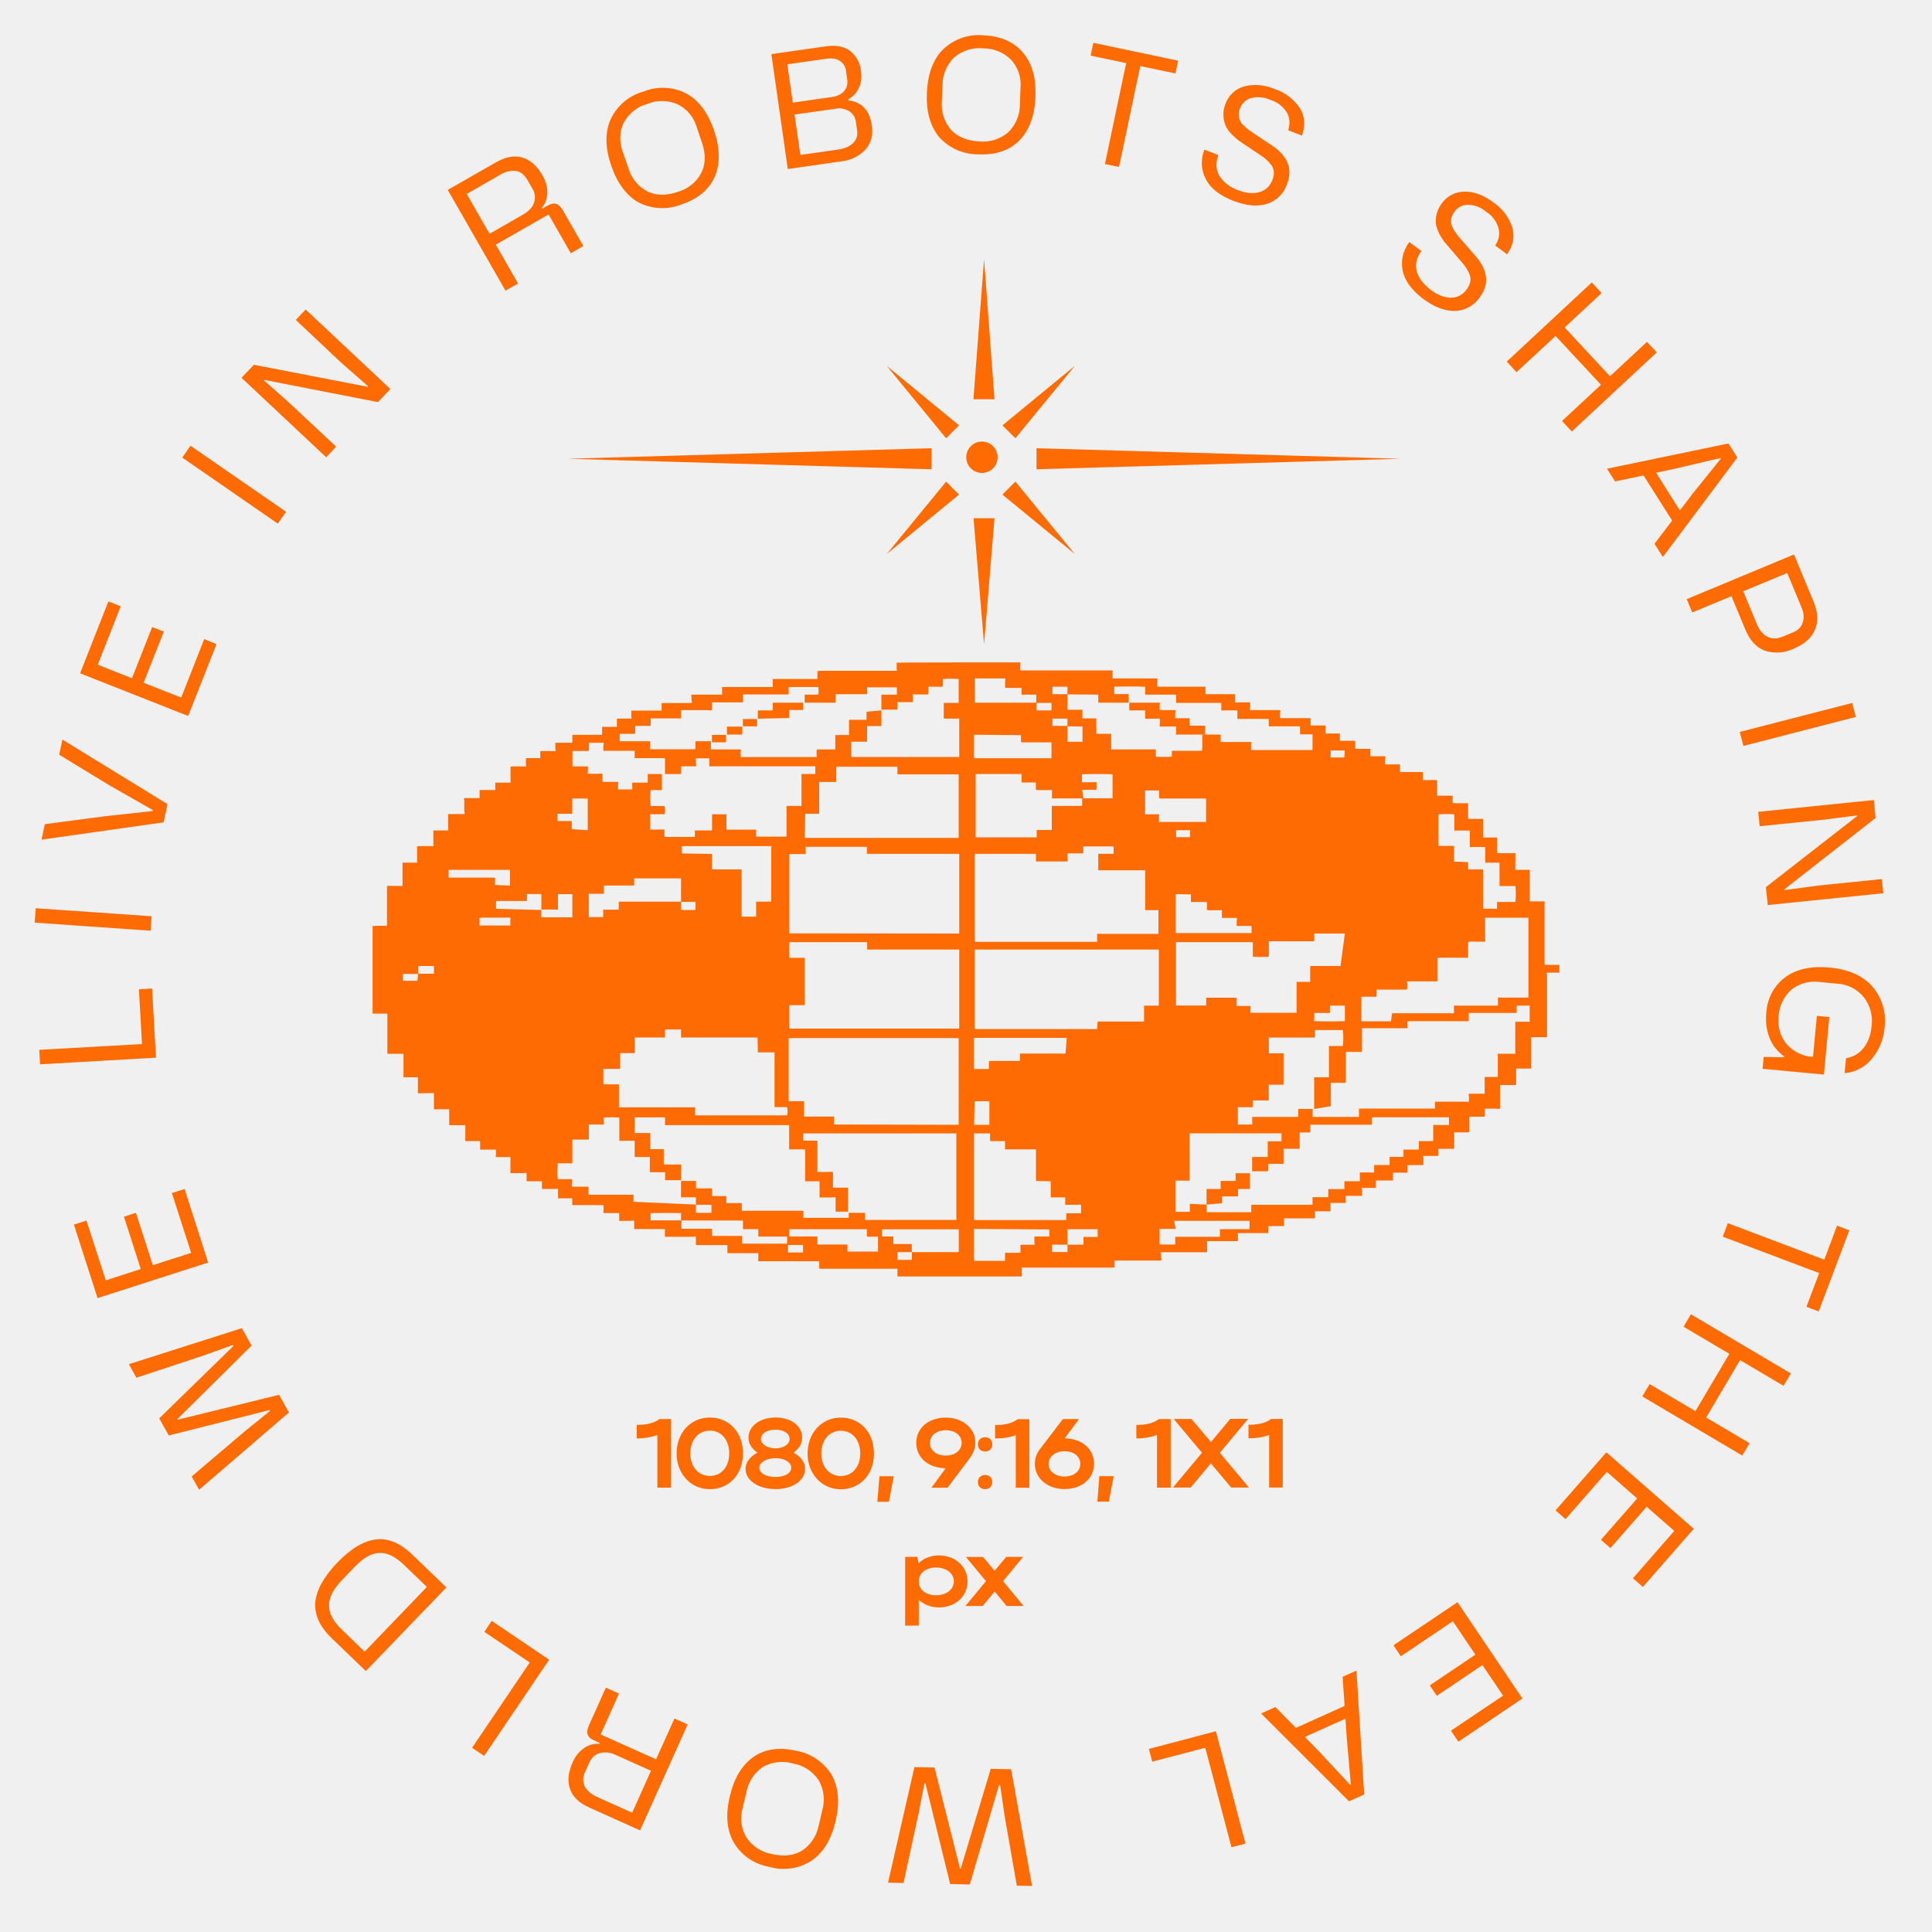
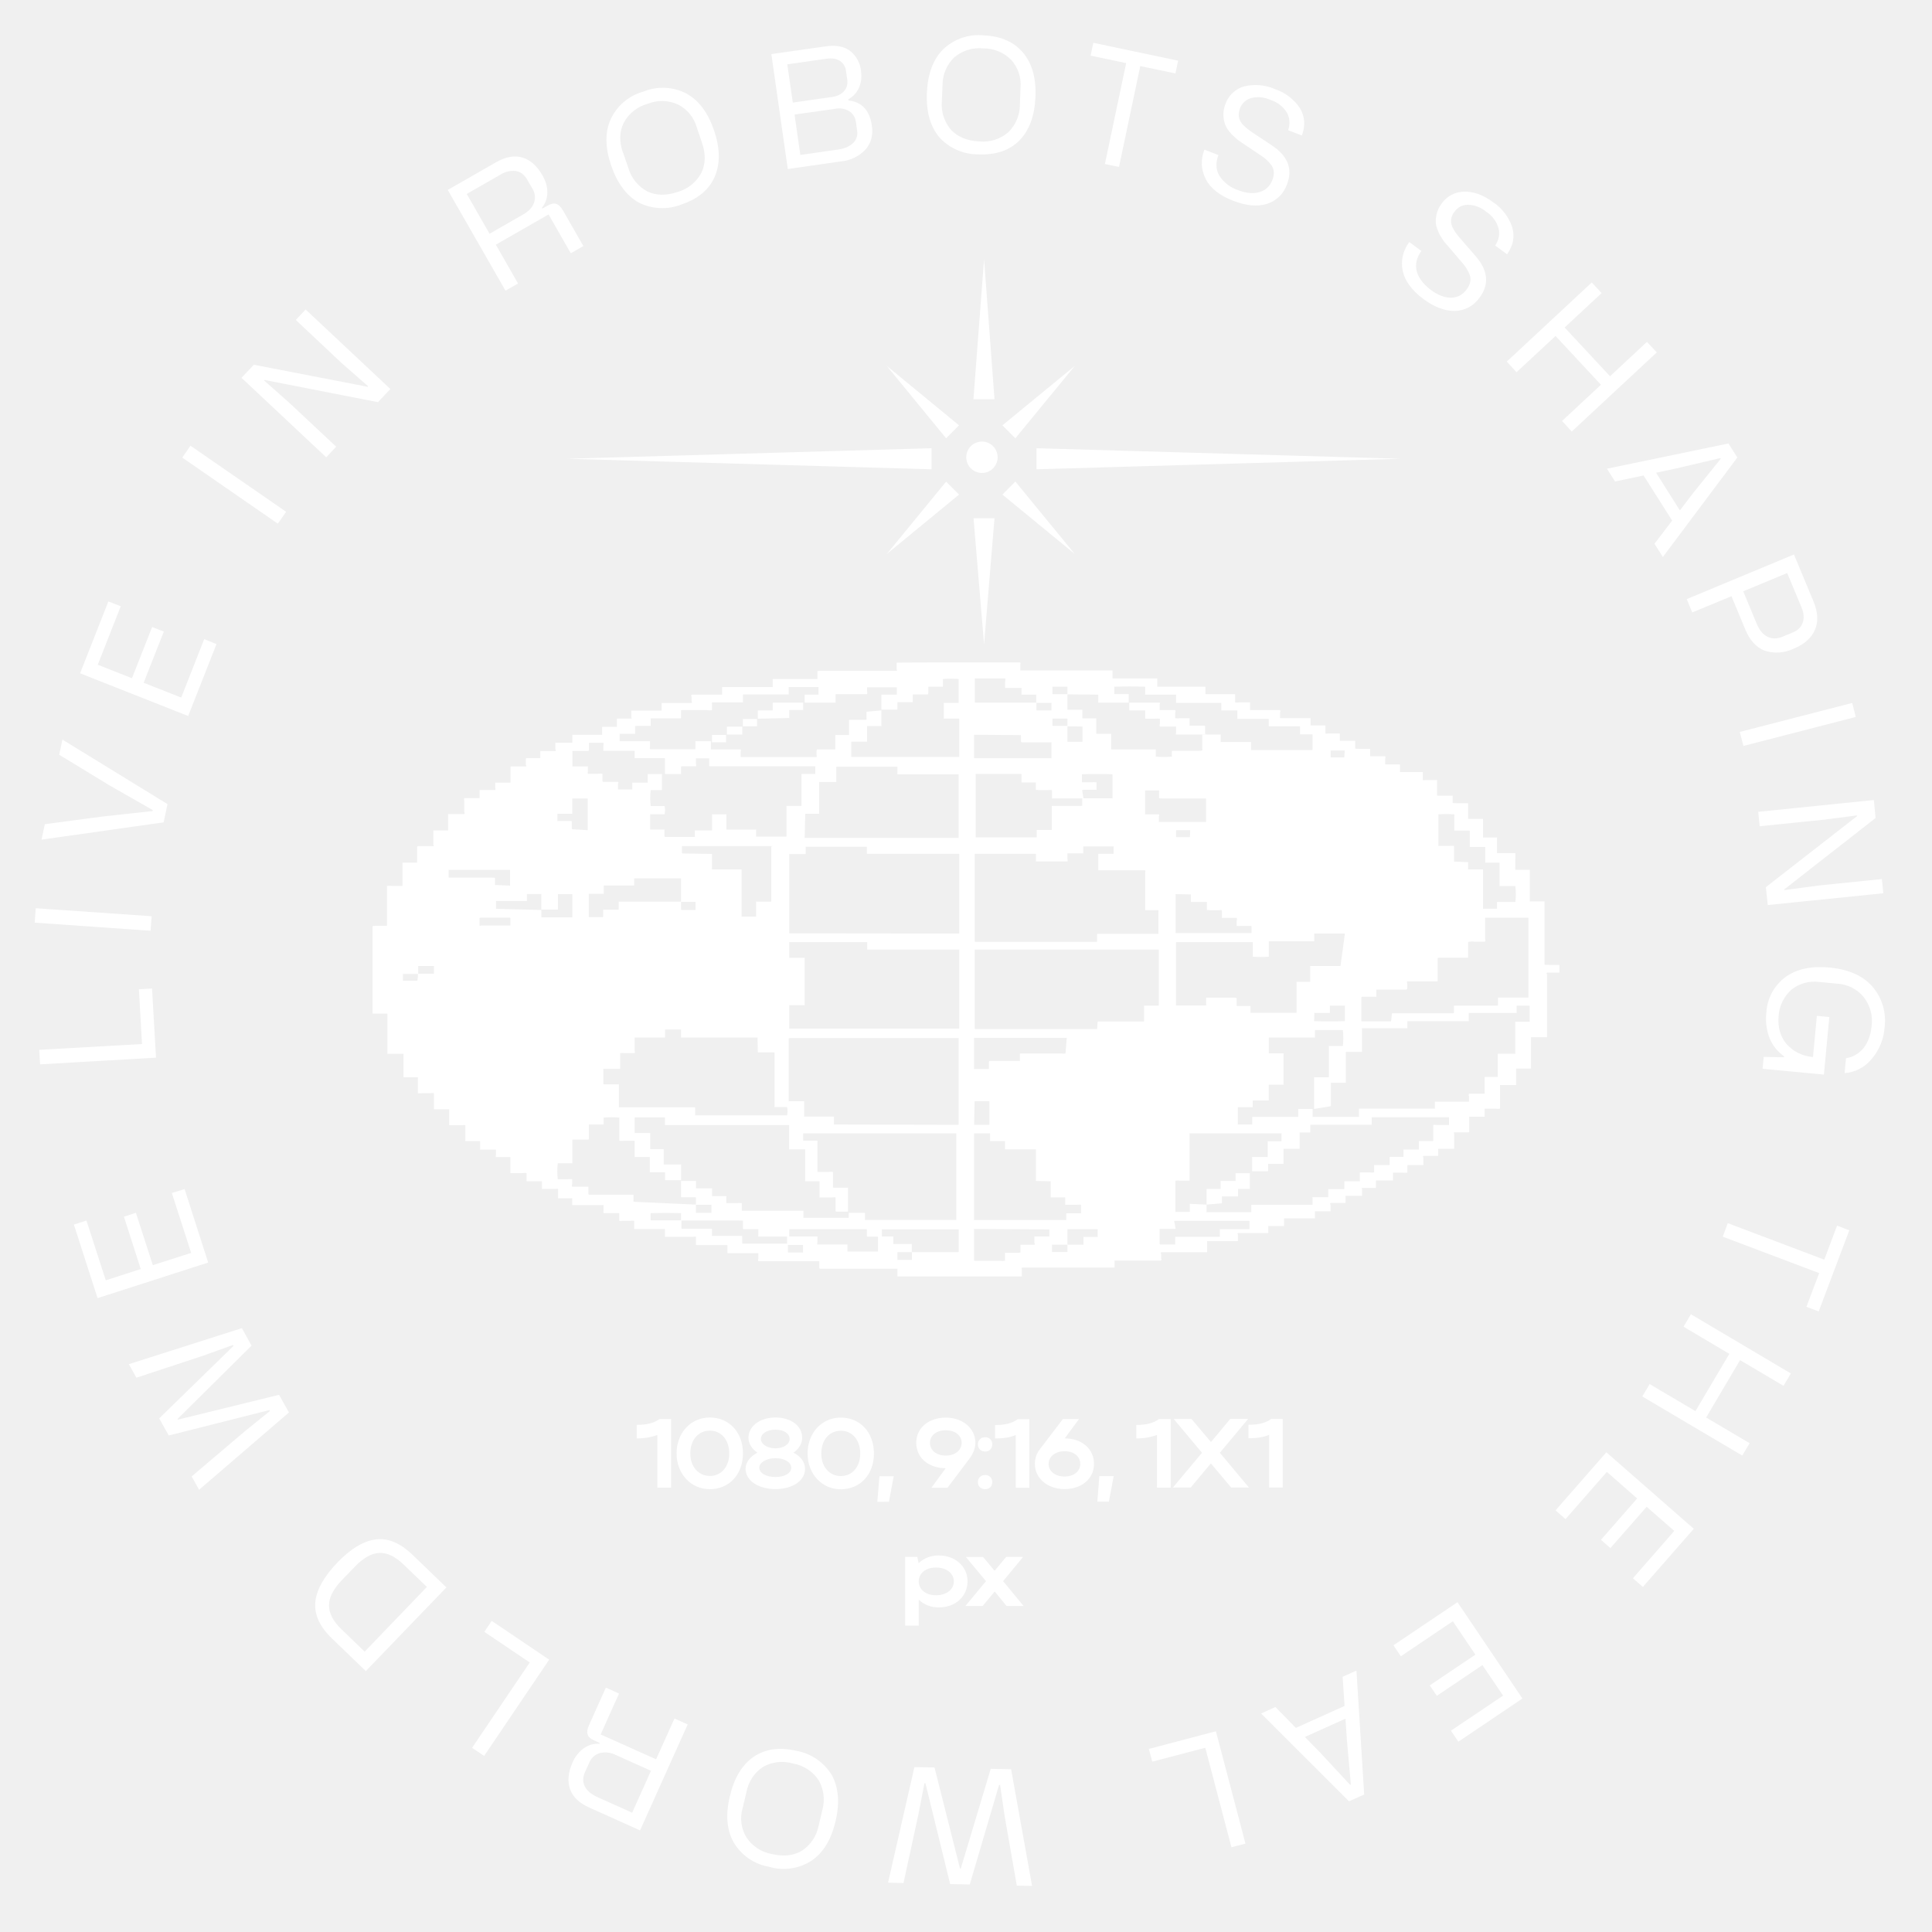
<svg xmlns="http://www.w3.org/2000/svg" width="200" height="200" fill="none" viewBox="0 0 200 200">
-   <g fill="#ff6b03">
+   <g fill="#fff">
    <path d="m53.63 29.35-1.3.74-5.98-10.43 5-2.86q1.5-.86 2.73-.49 1.23.36 2.08 1.85.52.9.5 1.8t-.57 1.56l.05.08.55-.32q.54-.3.9-.17.37.13.68.66l2.12 3.7-1.3.75-2.3-4.02-5.46 3.13zm-5.31-9.27 2.36 4.12 3.45-1.98q.9-.51 1.15-1.23a1.7 1.7 0 0 0-.17-1.47l-.53-.92q-.45-.78-1.18-.9a2.5 2.5 0 0 0-1.63.4zm17.8.89q-1.9-1.08-2.85-3.83-.95-2.79-.06-4.78a5.3 5.3 0 0 1 3.4-2.88 5.3 5.3 0 0 1 4.44.2q1.92 1.05 2.87 3.82.94 2.77.07 4.79-.87 2-3.4 2.86a5.4 5.4 0 0 1-4.46-.18M64.5 15.8l.55 1.6A4 4 0 0 0 67 19.81q1.38.66 3.14.06a4 4 0 0 0 2.46-1.97q.67-1.37.07-3.12l-.54-1.6a3.8 3.8 0 0 0-1.98-2.38 4 4 0 0 0-3.12-.05 4 4 0 0 0-2.47 1.97q-.66 1.35-.08 3.08m22.57.91-5.5.79-1.7-11.9 5.62-.8q1.57-.23 2.51.45a3 3 0 0 1 1.15 2.1q.14.96-.21 1.73-.35.78-1.1 1.2l.01.12q2.09.22 2.43 2.64.2 1.44-.66 2.44a4 4 0 0 1-2.55 1.23M81.5 6.66l.57 3.96 4.07-.58q.82-.12 1.24-.61.44-.5.32-1.23l-.12-.83a1.4 1.4 0 0 0-.64-1.07q-.52-.34-1.39-.22zm.75 5.2.6 4.18 3.93-.56q1-.15 1.53-.67.53-.53.42-1.27l-.12-.87q-.11-.79-.7-1.16a2 2 0 0 0-1.49-.24zm14.97 2.33q-1.4-1.7-1.27-4.6.14-2.95 1.68-4.48a5.3 5.3 0 0 1 4.21-1.45q2.66.12 4.07 1.8t1.28 4.6-1.67 4.49q-1.54 1.54-4.21 1.43a5.4 5.4 0 0 1-4.09-1.79m.35-5.4-.07 1.68a4 4 0 0 0 .96 2.98q1.05 1.1 2.9 1.19a4 4 0 0 0 3.02-.95 4 4 0 0 0 1.2-2.87l.06-1.68a3.8 3.8 0 0 0-.97-2.95 4 4 0 0 0-2.89-1.18 4 4 0 0 0-3.01.94 4 4 0 0 0-1.2 2.84m15.61-4.36 8.78 1.85-.28 1.32-3.64-.76-2.2 10.44-1.46-.3 2.2-10.45-3.68-.77zm11.5 11.06 1.45.56q-.45 1.2.1 2.15a3.7 3.7 0 0 0 1.93 1.48q1.26.49 2.21.21.96-.28 1.34-1.24.4-1-.2-1.68a4 4 0 0 0-.9-.82l-1.79-1.2-.66-.45q-.15-.11-.67-.61-.44-.49-.6-.84a3 3 0 0 1-.05-2.25 2.9 2.9 0 0 1 1.96-1.86 5 5 0 0 1 3.17.28 5 5 0 0 1 2.6 1.98q.77 1.29.2 2.83l-1.42-.55q.33-1.03-.15-1.85a3 3 0 0 0-1.67-1.28 3 3 0 0 0-2-.2 1.7 1.7 0 0 0-1.17 1.08q-.34.9.23 1.6.45.48 1.1.91l1.93 1.28q2.54 1.66 1.61 4.06a3.2 3.2 0 0 1-2.12 2.04q-1.48.43-3.43-.33-2.14-.82-2.87-2.27-.73-1.48-.13-3.03m21.2 9.56 1.26.93q-.75 1.04-.48 2.1.29 1.05 1.47 1.94 1.08.8 2.08.8 1-.02 1.61-.85.65-.87.26-1.67a4 4 0 0 0-.65-1.03l-1.4-1.64-.52-.6a9 9 0 0 1-.49-.77q-.28-.6-.36-.97a3 3 0 0 1 .55-2.18 2.9 2.9 0 0 1 2.39-1.27q1.45-.03 2.98 1.1a5 5 0 0 1 1.97 2.6q.41 1.46-.54 2.78l-1.23-.9q.59-.9.34-1.82a3 3 0 0 0-1.27-1.68 3 3 0 0 0-1.87-.72q-.89 0-1.42.73a1.5 1.5 0 0 0-.2 1.6q.3.6.82 1.17l1.52 1.75q2.01 2.27.48 4.34a3.2 3.2 0 0 1-2.59 1.4q-1.54.01-3.22-1.22-1.84-1.37-2.17-2.96-.3-1.6.69-2.96m11.1 13.48-1.01-1.1 8.8-8.19 1.02 1.1-3.83 3.56 4.7 5.05 3.82-3.56 1.02 1.09-8.8 8.19-1.01-1.09 4.03-3.75-4.7-5.05zm15.15 19.13-.87-1.37 1.83-2.4-2.96-4.67-2.95.62-.84-1.32 12.58-2.61.92 1.45zm1.44-9.18-2.14.46 2.46 3.9 1.34-1.76 2.9-3.6-.05-.06zm1.6 14.92-.57-1.38 11.1-4.62 2.01 4.83q.72 1.71.16 2.97-.54 1.27-2.22 1.96a4 4 0 0 1-3 .19q-1.29-.51-1.99-2.19l-1.43-3.44zm9.83-4.08-4.55 1.89 1.4 3.38q.42.99 1.12 1.33t1.52 0l1.12-.46q.78-.33 1-1.02.24-.7-.13-1.57zm7.1 14.9-11.63 3-.38-1.45 11.64-3zm-9.95 11.31-.15-1.49 11.97-1.22.18 1.86-9.44 7.38v.08l3.62-.48 6.47-.66.15 1.47L183 93.69l-.2-1.85 9.46-7.37-.01-.06-3.48.45zm7.23 14.63q2.97.28 4.45 1.98a5.4 5.4 0 0 1 1.25 4.23 5.6 5.6 0 0 1-1.34 3.26 4 4 0 0 1-2.8 1.46l.15-1.55q1.06-.15 1.8-1.03.71-.9.84-2.23a4 4 0 0 0-.8-3.05 3.8 3.8 0 0 0-2.75-1.4l-1.88-.18a3.8 3.8 0 0 0-2.86.8 4 4 0 0 0-1.33 2.73q-.15 1.71.8 2.87a4 4 0 0 0 2.76 1.37l.4-4.26 1.29.12-.56 5.96-6.35-.6.12-1.23 2.1.04.01-.1q-1.05-.75-1.51-1.9a5.5 5.5 0 0 1-.33-2.6 4.9 4.9 0 0 1 1.99-3.71q1.73-1.25 4.55-.98m2.05 27.2-3.17 8.4-1.27-.48 1.32-3.49-9.98-3.77.52-1.4 9.99 3.78 1.32-3.52zm-17.16 9.98.76-1.29 10.35 6.13-.76 1.28-4.5-2.66-3.51 5.94 4.5 2.66-.76 1.28-10.35-6.12.76-1.28 4.74 2.8 3.51-5.93zm-13.25 19.01 5.26-6.01 9.05 7.92-5.27 6.02-1.03-.9 4.28-4.9-2.86-2.5-3.75 4.28-.98-.86 3.75-4.28-3.14-2.75-4.28 4.89zm-16.78 13.97 6.63-4.46 6.72 9.97-6.63 4.47-.77-1.14 5.4-3.63-2.14-3.16-4.72 3.18-.73-1.08 4.72-3.18-2.33-3.46-5.39 3.63zm-13.7 7.06 1.48-.67 2.12 2.16 5.04-2.27-.2-3.02 1.43-.64.8 12.83-1.57.7zm8.88 2.73-.15-2.19-4.2 1.89 1.54 1.57 3.14 3.38.08-.03zm-20.5.94 6.94-1.83 3.06 11.63-1.45.38-2.71-10.3-5.49 1.44zm-14.26 2.1 2.17 12.08-1.58-.03L104 188l-.47-3.22h-.11l-3.03 10.3-2.03-.04-2.56-10.44h-.1l-.62 3.19-1.55 7.14-1.6-.04 2.73-11.96 2.08.04 2.64 10.46h.08l3.1-10.32zm-18.56.6q1.05 1.94.39 4.77-.67 2.86-2.48 4.09a5.3 5.3 0 0 1-4.41.64 5.3 5.3 0 0 1-3.66-2.53q-1.08-1.9-.4-4.76.66-2.84 2.47-4.1 1.8-1.22 4.4-.62a5.4 5.4 0 0 1 3.69 2.52M84.75 189l.38-1.64a4 4 0 0 0-.4-3.1 4 4 0 0 0-2.63-1.7 4 4 0 0 0-3.13.36 4 4 0 0 0-1.7 2.6l-.39 1.64a3.8 3.8 0 0 0 .41 3.08 4 4 0 0 0 2.62 1.69q1.85.43 3.13-.36a4 4 0 0 0 1.7-2.57m-14.92-11.1 1.37.61-4.93 10.97-5.25-2.36q-1.58-.7-2-1.92-.43-1.2.27-2.77a3.4 3.4 0 0 1 1.17-1.46q.75-.52 1.6-.45l.03-.1-.59-.26q-.55-.24-.66-.62-.12-.37.14-.94l1.75-3.9 1.36.62-1.9 4.23 5.74 2.57zm-4.38 9.75 1.95-4.34-3.63-1.63a2.4 2.4 0 0 0-1.67-.2q-.75.22-1.09 1l-.44.97q-.36.82-.02 1.48t1.27 1.09zM50.9 167.79l5.95 4.02-6.73 9.96-1.25-.84 5.97-8.83-4.7-3.17zm-8.2-6.84 3.51 3.38-8.34 8.66-3.5-3.37q-1.9-1.83-1.73-3.75.17-1.9 2.27-4.1 2.1-2.18 4-2.41 1.9-.24 3.8 1.6m-4.96 10.02 6.44-6.7-2.41-2.32q-1.3-1.25-2.5-1.2-1.22.04-2.54 1.42l-1.37 1.42q-1.32 1.38-1.31 2.6 0 1.22 1.28 2.45zm-7.84-24.76-9.3 8-.77-1.38 5.56-4.72 2.54-2.05-.05-.1-10.42 2.63-.99-1.77 7.69-7.5-.05-.1-3.06 1.1-6.94 2.29-.78-1.4 11.7-3.73 1 1.81-7.66 7.59.04.07 10.47-2.57zm-10.8-23.13 2.44 7.61-11.45 3.68-2.45-7.61 1.3-.42 2 6.19 3.62-1.17-1.74-5.42 1.24-.4 1.75 5.42 3.97-1.27-2-6.2zm-3.37-20.76.41 7.16-12 .69-.09-1.5 10.64-.6-.32-5.67zM3.7 94.02l12 .83-.11 1.5-12-.84zm13.64-10.78-.4 1.89L4.3 86.92l.34-1.6 6.03-.8 5.13-.56.02-.1-4.47-2.55-5.22-3.18.33-1.57zm5.07-16.56-2.93 7.44L8.29 69.7l2.93-7.44 1.28.5-2.38 6.05 3.54 1.4 2.09-5.3 1.21.47-2.09 5.3 3.89 1.53 2.38-6.05zm-2.69-20.54 9.9 6.84-.86 1.23-9.89-6.84zm15.08.1-1.03 1.1L25 39.11l1.28-1.35 11.77 2.28.05-.06-2.74-2.4-4.74-4.46 1.02-1.08 8.77 8.23-1.28 1.36-11.76-2.3-.04.05 2.62 2.32zm66.85 2.72a1.62 1.62 0 1 0 0-3.25 1.62 1.62 0 0 0 0 3.25m.22-22.13-1.1 14.5h2.18zm0 39.87 1.08-13.05h-2.17zM145 47.49l-37.7-1.09v2.18zm-86.27 0 37.7 1.09V46.4zm33.07-9.61 6.14 7.49 1.34-1.34zm19.46 19.47-6.15-7.5-1.34 1.35zm0-19.47-7.49 6.15 1.34 1.34zM91.8 57.35l7.48-6.15-1.34-1.34zm65.06 32.69h1.5v3.27h1.53v6.54c.15.06.3 0 .42.04h1.12v.8h-1.28c-.11.06 0 .12 0 .18v6.5h-1.66v3.25h-1.54v1.7h-1.67v2.45q-.26.03-.52 0h-1.07v.83h-1.6v1.58s0 .04-.06.04h-1.49c-.1.04 0 .1 0 .14v1.56h-1.66v.74h-1.53c-.11.08 0 .15 0 .22v.73h-1.66v.78a2 2 0 0 1-.51 0h-.98v.81h-1.77v.77H141c-.1.03 0 .09 0 .13v.69h-1.71v.74h-1.55c-.1.07 0 .15 0 .22v.64h-1.62v.73h-3.2v.8h-1.63v.73h-3.14c-.1.04 0 .1 0 .14v.69h-3.19v1.15h-4.76c-.1.07 0 .14 0 .2v.44a.2.2 0 0 1 0 .22h-4.82v.73h-9.6a.3.3 0 0 0 0 .2v.72H92.9v-.8h-8.02c-.1-.05-.07-.1-.07-.15v-.63H78.5a.4.4 0 0 1 0-.27v-.56h-3.2v-.84h-3.2s-.06 0-.06-.04v-.82c-.07-.05-.17 0-.27 0h-2.94v-.8h-3.18v-.85c-.15-.05-.3 0-.43 0h-.77a1 1 0 0 1-.35 0v-.8h-1.62a.4.4 0 0 1 0-.26v-.57h-3.24v-.7h-1.47v-.97c-.08-.05-.18 0-.27 0h-1.4v-.8h-1.59v-.84c-.15-.05-.3 0-.42 0h-1.25v-1.66h-1.5a.4.4 0 0 1 0-.27v-.5H49.7v-.88h-1.53v-1.65c-.07-.05-.18 0-.28 0H46.5v-1.65h-1.58v-1.66c-.15-.05-.29 0-.42 0h-.83q-.2.03-.41 0v-1.65h-1.49v-2.43H40.1v-4.16h-1.53v-9.05c.07-.05.18 0 .27-.04h1.22v-4.13q.26-.03.52 0h1.09V89.3h1.51v-1.67l.08-.04h1.6c.1-.04 0-.1 0-.14v-1.48h1.53v-1.7h1.67c.1-.08 0-.16 0-.25v-1.15a.3.3 0 0 1 0-.25h1.53s.06 0 .06-.04v-.8h1.62a.4.4 0 0 0 0-.24v-.52h1.58v-1.64l.06-.04h1.53c.1-.04 0-.09 0-.14v-.68l.08-.04h1.41v-.73h1.56c.1-.08 0-.15 0-.22v-.64h1.76v-.82h3.08v-.83h1.53v-.81q-.02-.02.08-.04h1.41c.1-.03 0-.1 0-.14v-.69h3.14v-.78h3.1c.1-.08 0-.15 0-.22v-.43a.2.2 0 0 1 0-.22h3.16v-.79h5.24v-.83h4.63v-.82l.26-.03h7.94c.1-.04 0-.1 0-.14v-.7c.84-.03 8.04-.03 12.8-.03q.04.14 0 .27v.56h9.55v.83h4.63v.86h4.99v.77h3.07v.85c.15.05.3 0 .43 0h1.12v.8h3.1q.06.12 0 .26v.57h3.16v.76h1.54v.83c.07.05.17 0 .27 0h1.22v.76h1.59v.8c.15.06.3 0 .42.03h1.13v.77h1.55q.06.14 0 .26v.58h1.48l.06.03v.76h2.3s.06 0 .06.03v.8c.07.04.18 0 .26 0h1.22v1.62h1.61v.75c.15.05.29 0 .42.03h1.18v1.62h1.54v1.93h1.45v1.62h1.9zM43.26 100.8h1.66v-.8h-1.63v.82h-1.58v.71h1.5v-.03q.06-.31.05-.7m67.24-25.61v-.8h-1.55v.75h1.55v1.65h1.56v-1.58zm0 53.66h1.66v-.8h1.47v-.8h-3.13zh-1.6v.76h1.6zM56.04 94.2v.76h3.21v-2.4h-1.49v1.6h-1.72v-1.61h-1.49v.72h-3.2v.81h.07zm51.25-21.46v.8h1.56v-.78h-1.58v-.85h-1.52v-.7h-1.7v-.71a.3.3 0 0 0 0-.27h-3.14v2.51zm-36.79 53.6v-.76q-1.57-.04-3.15 0v.75h3.19v.84l.06.03h3.1v.74h3.13v.8h4.74v.92h1.56v-.78h-1.65V128h3.14v.56a.4.4 0 0 0 0 .27h3.11v.73h3.16V128h1.59v.78h1.91v.84H92.9v.8h1.5v-.8h4.78l.07-.03v-2.33h-7.96v.76h-1.55v-.77H81.7v.76h-3.2v-.77h-1.53l-.06-.03v-.86zm0-33v.82l.06.04H72v-.84h-1.5v-2.43h-4.85v.74H62.5v.85h-1.55v2.42h1.49v-.77h1.55l.06-.03v-.8zm40-21.46v-.79h-1.55v.77h1.55v1.61h1.55v.9h1.44v1.59h1.54v1.62h4.62v.75q.82.06 1.66 0v-.61h2.87q.16 0 .28-.03v-1.65h1.9v.77h3.15v.83h6.36v-1.62h-1.29v-.83h-3.24v-.77h-3.25v-.88h-1.66v-.78h-4.68v-.85h-3.2v-.82a47 47 0 0 0-3.2 0v.76h1.49v.89h-3.15v-.83zm1.66 10.77h-3.26v-.86a2 2 0 0 0-.43 0h-.83q-.2 0-.41-.03V81h-1.48v-.88H101v6.56h6.32v-.76h1.56v-2.49h2.88q.15 0 .27-.03v-.76h3.14v-2.49a53 53 0 0 0-3.17 0v.83h1q.25-.03.51 0v.78h-1.22c-.08 0-.2 0-.27.03zm-20.92-9.11v1.62h-1.48v1.62h-1.64v1.58H99.3v-3.97h-1.6v-1.63h1.54v-2.47a12 12 0 0 0-1.63 0v.8H96.1v.58q.01.1-.06.22h-1.55v.8H92.9v.77h-1.66v-1.55h1.6v-.76h-3.08v-.06.5a.4.4 0 0 1 0 .27H86.5v.88h-3.2v-.83h1.43v-.79h-3.09v.5q.03.14 0 .27h-4.73v.82H73.7v.8q-.24.05-.48 0H70.5v.86h-3.14v.77h-1.34c-.08 0-.2 0-.27.03v.8h-1.6v.76h3.14v.57a.4.4 0 0 0 0 .26h4.7v-.83h1.6v.85h3.08q.06.1 0 .2v.59h7.86a.2.2 0 0 0 0-.17v-.41q-.02-.1.06-.21h1.88v-1.49h1.42v-1.58h1.81v-.83zm-19.2 51.16v.85h1.61v-.83h-1.61v-.78H70.5v-1.69h1.55v.77h1.66v.8h1.48v.73h1.1q.25-.03.5 0v.79h6.38v.73h4.69v-.52h1.68v.74H99v-8.96H83.14v.75h1.48v3.24h1.1q.26-.03.51 0v1.6l.06.03h1.49v2.48h-1.22l-.06-.04v-1.43c-.15-.04-.28 0-.42 0h-1.24v-1.68h-1.49v-3.3h-1.66v-2.51H68.84v-.8H65.7v1.62h1.61v1.67h1.4v1.59h1.8v1.62h-1.66v-.82h-1.58v-1.58H65.7v-1.68h-1.08q-.25.03-.51 0v-2.4q-.82-.06-1.62 0v.72h-1.53v1.53l-.06.03h-1.65v2.45h-1.51a7 7 0 0 0 0 1.65h1q.24-.03.49 0v.51a.3.3 0 0 0 0 .27h1.68v.69q-.01.07.06.14h4.61v.73h.07zm-3.2-44.57v-1.61l-.06-.04H65.7v-.76h-3.24v-.57a.3.3 0 0 0 0-.26h-1.49v.7q.01.08-.06.15h-1.65v1.6h1.6v.52a.3.3 0 0 0 0 .24h1a2 2 0 0 1 .51 0v.8l.06.04h1.55c.09.06 0 .13 0 .18v.6h1.47v-.7h1.6v-.89h1.47v1.63c0 .03 0 0-.06.03h-1.1q-.1.82 0 1.65h1.44q.1.42 0 .85h-1.5v1.58h1.48v.63q-.01.08.06.14h3.09v-.67h1.72l.06-.03V84.3h1.49v1.58h3.07v.73h2.94q.13 0 .21-.03v-3.15h1.55v-3.31h1.43v-.79H73.42v-.83h-1.38v.56q.06.14 0 .27h-1.47l-.07.03v.77zm56.06 44.57v.79h4.63v-.77h6.34v-.79h1.63v-.83h1.67v-.82h1.6v-.91h.98q.25.03.5 0v-.77h1.6v-.84h1.44V119h1.59v-.87h1.42l.07-.03v-1.64c.15-.04.28 0 .42 0H150v-.8h-8v.77h-6.36v.8h-1.1v1.69h-1.67v1.56h-1.59v.63q.02.08-.06.14h-1.6v-1.48h1.61v-1.62h1.43v-.83h-9.52v4.9h-.99a2 2 0 0 0-.47 0v3.23h1.49v-.83zm11.14-9.9v-3.21q-.01-.04 0-.07h1.53v-3.24h1.44q.1-.82 0-1.65h-2.89v.78h-4.77v1.63h1.52v3.25h-1.53v1.63h-1.66v.7h-1.54v1.79h1.49v-.79h4.76v-.82h1.49v.82h4.8v-.86h7.86v-.71h3.53v-.56a.3.3 0 0 1 0-.27h1.62v-1.73h1.36v-2.41h1.81v-3.31h1.49v-1.67H157v.76h-4.96v.85h-6.35v.73h-4.7v2.45h-1.67v3.2h-1.55v2.42zm-36.8 1.64v-8.98h-17.4q-.1 0-.2.03V114h1.6v1.59h3.09v.82zm8-28.05h-6.34v9q-.02.06.06.11h12.61v-.83h6.35v-2.45h-1.37v-3.9a.4.4 0 0 0 0-.23h-4.86v-1.7h1.59v-.77h-3.14v.72h-1.64v.58q.05.14 0 .26h-3.26zm-7.94 8.25v-8.25h-9.56v-.73H83.4v.75h-1.7v8.21zm14.33 9.11h4.8v-1.65h1.53v-5.8H100.9v8.12q-.02.06.06.11h12.61zm-30.33-6.6v4.91h-1.6v2.42h17.6V98.3h-9.53v-.77H81.7v1.62zm-4.88 8.25H70.5v-.83h-1.6l-.06.03v.8H65.7v1.37q.05.12 0 .25h-.98a3 3 0 0 0-.52 0v1.6l-.06.03h-1.68v1.56l.06.04h1.55v2.38h7.89v.83h9.52a2 2 0 0 0 0-.85h-1.3v-5.67h-1.73zm4.88-20.66h15.94v-6.58H92.9v-.79h-6.33v1.58H84.8v3.29h-1.44zm55.92 9.9h-3.17v.8h-4.7v1.6q-.82.05-1.66 0v-1.51h-7.95v6.56h3.12v-.81h2.95q.13 0 .21.03v.83h1.43v.7h4.77v-3.2h1.41V100h3.14zm4.88 8.25h6.33l.08-.03v-.76h4.56v-.83h3.15V95h-4.48v2.22q.05.12 0 .26h-1.11a2 2 0 0 0-.65.03v1.63h-2.88q-.16-.01-.28.04v2.41h-3.14c-.09.07 0 .15 0 .22v.43q.02.1-.07.2h-3.13v.74H141l-.07.03v2.52H144zm-36.86 17.36v-3.27h-3.2v-.85h-1.55v-.8h-1.66v8.97h9.55v-.7h1.53v-.88c-.14-.04-.28 0-.41 0h-1.23v-.77h-1.5v-1.66zM73.7 88.4V90h3.07v4.89h1.5v-1.55h1.57v-5.7l.15-.05h-9.4v.73l.07.03zm78.28.85V90h1.54v4.07h1.45v-.7h1.9a7 7 0 0 0 0-1.65h-1.64V89.3h-1.48v-1.62h-1.6v-1.7h-1.6V84.3q-.83-.06-1.65 0v3.27h1.1q.27-.03.52 0v1.62zm-41.55 18.19h-9.6v3.22h1.54v-.7q-.02-.07.06-.13h3.15v-.77h4.26q.23.03.46 0zm11.27-14.88v4.03h7.86v-.7l-.06-.04h-.99q-.25.03-.49 0v-.57a.3.3 0 0 0 0-.26h-1.53v-.79c-.12-.04-.24 0-.36 0h-.77q-.2 0-.42-.03v-.83h-1.66v-.78zm-20.87 34.66v3.26l.07.04h2.62q.26.03.52 0v-.83h1.33q.16 0 .27-.03v-.8h1.44c.09-.07 0-.14 0-.21V128h1.55v-.73zm0-51.16v2.4l.07.03h7.95v-1.64h-2.88q-.16.01-.28-.04v-.71zm24.02 9.03v-2.43h-4.59q-.16.01-.27-.04v-.79h-1.45v2.47h1.43q.06.1 0 .19v.6zm-3.15 42.12h-1.66v1.48q-.02.08.06.14h1.56v-.8h4.62v-.79h3.07v-.86h-7.8zM52.8 91.68v-1.63h-6.36v.8h4.53c.08 0 .2 0 .27.03v.73zm8.04-5.74v-3.28h-1.6v1.58H57.7v.75h1.42l.07.03v.68q-.02.08.06.14zm40 30.5h1.58V114h-1.53zm35.2-10.73q1.59.05 3.18 0v-1.61h-1.55v.76h-1.61zm-86.4-9.9c0 .05.13 0 .2 0h2.99v-.79l-.05-.03h-2.87q-.16 0-.27.03zm89.57-18.12h-1.46v.72h1.41zm-16 8.25h-1.46v.72h1.43z" />
    <path d="M124.9 124.7v-1.62h1.46v-.83h1.55v-.8h1.47v1.63h-1.22v.77h-1.67v.71zM78.45 74.4v-.86h1.54v-.8h3.15v.76H81.7v.83zm-3.2 1.64v-.82h1.59v.82zm-1.55.8v-.76h1.46v.76zm3.2-1.65v-.76h1.47v.76zm48 .85h-3.15c-.1-.04 0-.1 0-.14v-.69h-1.68a.3.3 0 0 1 0-.26v-.55a3 3 0 0 0-.5 0h-1.02v-.86h-1.65v-.8h3.15c.1.04 0 .1 0 .14v.63h1.61q.06.14 0 .27v.57q.25.03.49 0h.99v.77h1.53l.08.03v.82zM65.91 148.9v-1.4c1.06 0 1.79-.18 2.36-.6h1.2v7.1h-1.42v-5.45a6 6 0 0 1-2.14.35m4.13 1.56c0-2.13 1.46-3.72 3.44-3.72s3.43 1.5 3.43 3.72c0 2.19-1.45 3.7-3.43 3.7-1.97 0-3.44-1.6-3.44-3.7m1.42 0c0 1.37.84 2.33 2.03 2.33 1.18 0 2-.96 2-2.33 0-1.4-.82-2.36-2-2.36-1.2 0-2.03.96-2.03 2.36m5.72 1.58c0-.7.52-1.29 1.23-1.66-.56-.38-.93-.93-.93-1.54 0-1.2 1.18-2.1 2.79-2.1 1.58 0 2.77.83 2.77 2.1 0 .63-.36 1.16-.9 1.54.7.36 1.2.94 1.2 1.66 0 1.27-1.32 2.11-3.07 2.11-1.78 0-3.09-.9-3.09-2.1m1.59-3.08c0 .53.66.96 1.5.96.85 0 1.47-.43 1.47-.96 0-.57-.58-.97-1.47-.97-.87 0-1.5.4-1.5.97m-.17 2.96c0 .56.7.97 1.67.97.98 0 1.64-.4 1.64-.97s-.72-.98-1.64-.98-1.67.44-1.67.98m5-1.46c0-2.13 1.46-3.72 3.44-3.72s3.43 1.5 3.43 3.72c0 2.19-1.45 3.7-3.43 3.7-1.97 0-3.44-1.6-3.44-3.7m1.42 0c0 1.37.84 2.33 2.03 2.33 1.18 0 2-.96 2-2.33 0-1.4-.82-2.36-2-2.36-1.2 0-2.03.96-2.03 2.36m5.8 5 .22-2.65h1.48l-.5 2.64zm10.15-6.12q0 .83-.62 1.66l-2.26 3h-1.67l1.48-2.02c-1.74-.01-3.05-1.04-3.05-2.64 0-1.54 1.3-2.6 3.06-2.6 1.77 0 3.06 1.13 3.06 2.6m-1.42.01c0-.76-.68-1.3-1.64-1.3-.98 0-1.64.54-1.64 1.3 0 .78.67 1.32 1.64 1.32s1.64-.56 1.64-1.32m1.68.15c0-.42.3-.73.76-.73.43 0 .73.3.73.73 0 .46-.3.75-.73.75-.45 0-.76-.29-.76-.75m0 3.91c0-.42.3-.73.76-.73.43 0 .73.3.73.73 0 .46-.3.74-.73.74-.45 0-.76-.28-.76-.74m1.78-4.5v-1.4c1.05 0 1.78-.19 2.35-.61h1.2v7.1h-1.41v-5.45c-.61.24-1.27.35-2.14.35m4.12 2.63q0-.85.52-1.52l2.38-3.12h1.67l-1.48 2c1.76.01 3.03 1.07 3.03 2.64 0 1.55-1.29 2.61-3.06 2.61-1.75 0-3.06-1.12-3.06-2.6m1.42 0c0 .75.7 1.3 1.64 1.3.98 0 1.64-.55 1.64-1.3 0-.79-.66-1.32-1.64-1.32-.94 0-1.64.56-1.64 1.31m5.05 3.91.2-2.64h1.49l-.5 2.64zm4.03-6.54v-1.4c1.05 0 1.78-.19 2.35-.61h1.21v7.1h-1.42v-5.45a6 6 0 0 1-2.14.35m8.65 1.49 3.01 3.6h-1.84l-2.1-2.5-2.09 2.5h-1.84l3.01-3.6-2.93-3.5h1.84l2.02 2.39 2-2.4h1.85zm2.96-1.5v-1.4c1.05 0 1.78-.18 2.35-.6h1.2v7.1h-1.41v-5.45c-.61.24-1.27.35-2.14.35M93.7 161.17h1.26l.13.65a3 3 0 0 1 2.11-.8c1.69 0 2.96 1.15 2.96 2.68 0 1.55-1.26 2.7-2.96 2.7-.84 0-1.57-.29-2.09-.8v2.68H93.7zm5.04 2.53c0-.83-.78-1.43-1.84-1.43-1.07 0-1.79.59-1.79 1.43 0 .85.72 1.44 1.79 1.44 1.08 0 1.84-.6 1.84-1.44m5.1-.02 2.12 2.57h-1.76l-1.23-1.5-1.24 1.5h-1.79l2.13-2.57-2.08-2.5h1.78l1.19 1.43 1.2-1.44h1.75z" />
  </g>
</svg>
